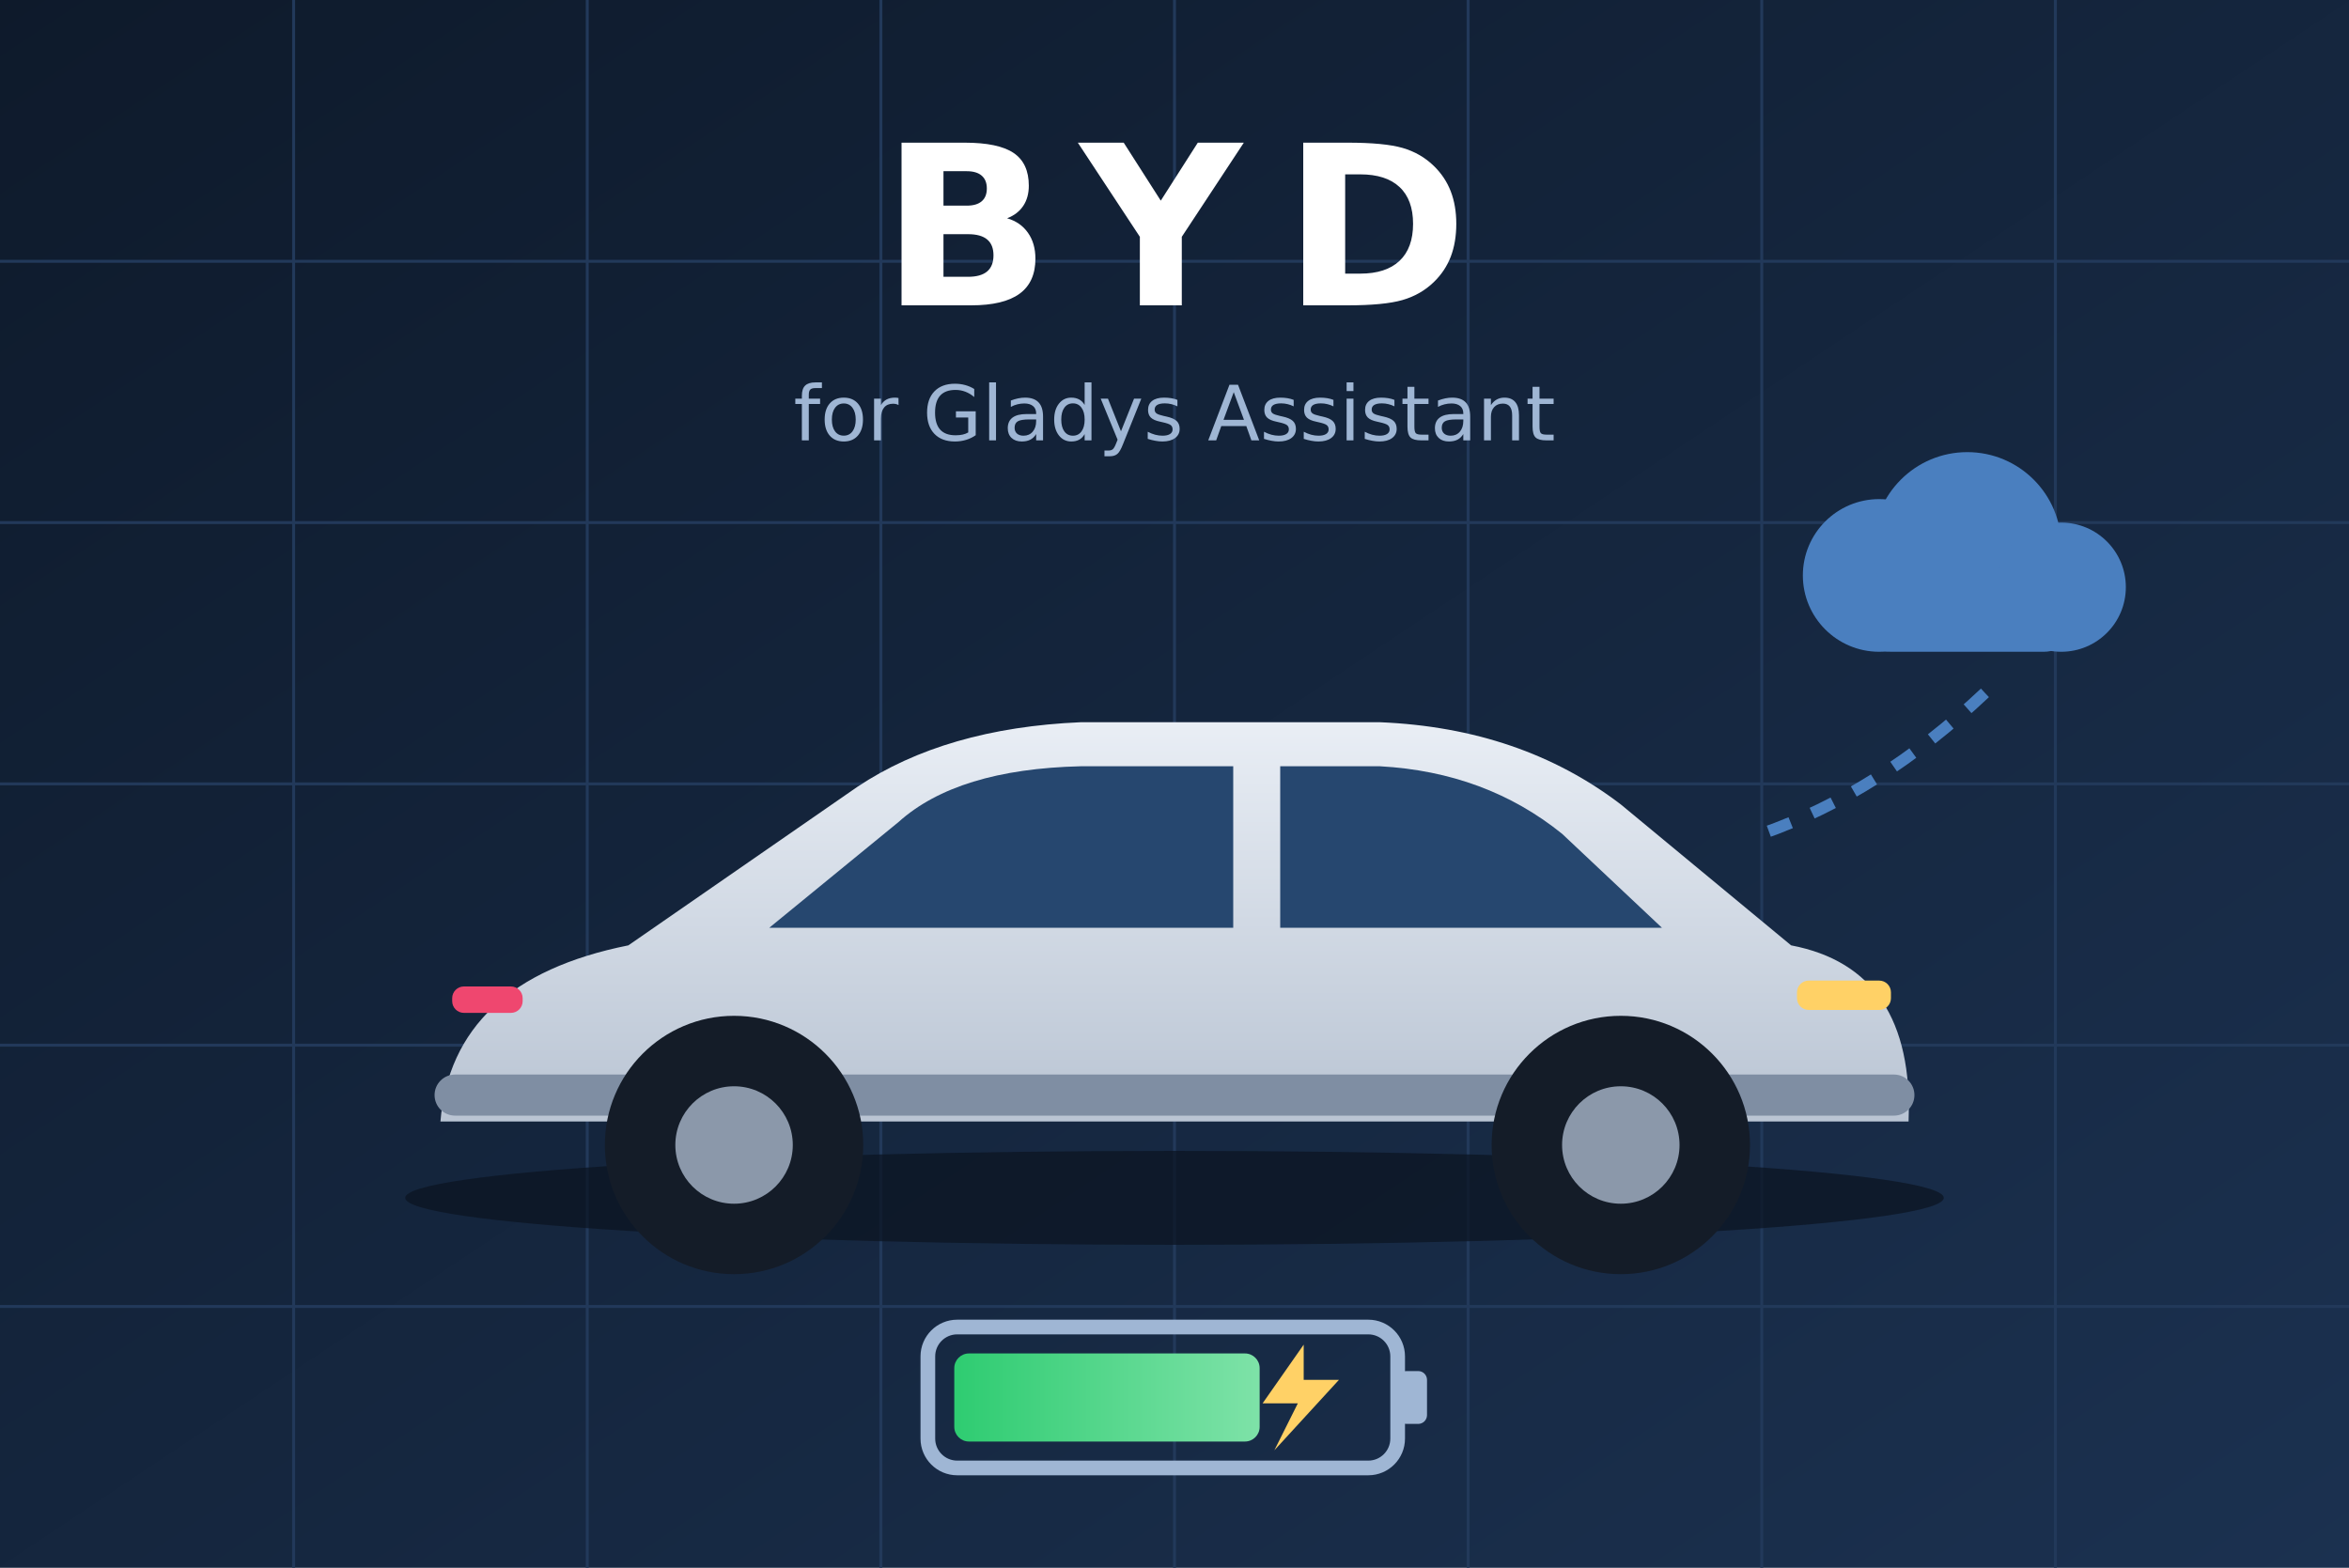
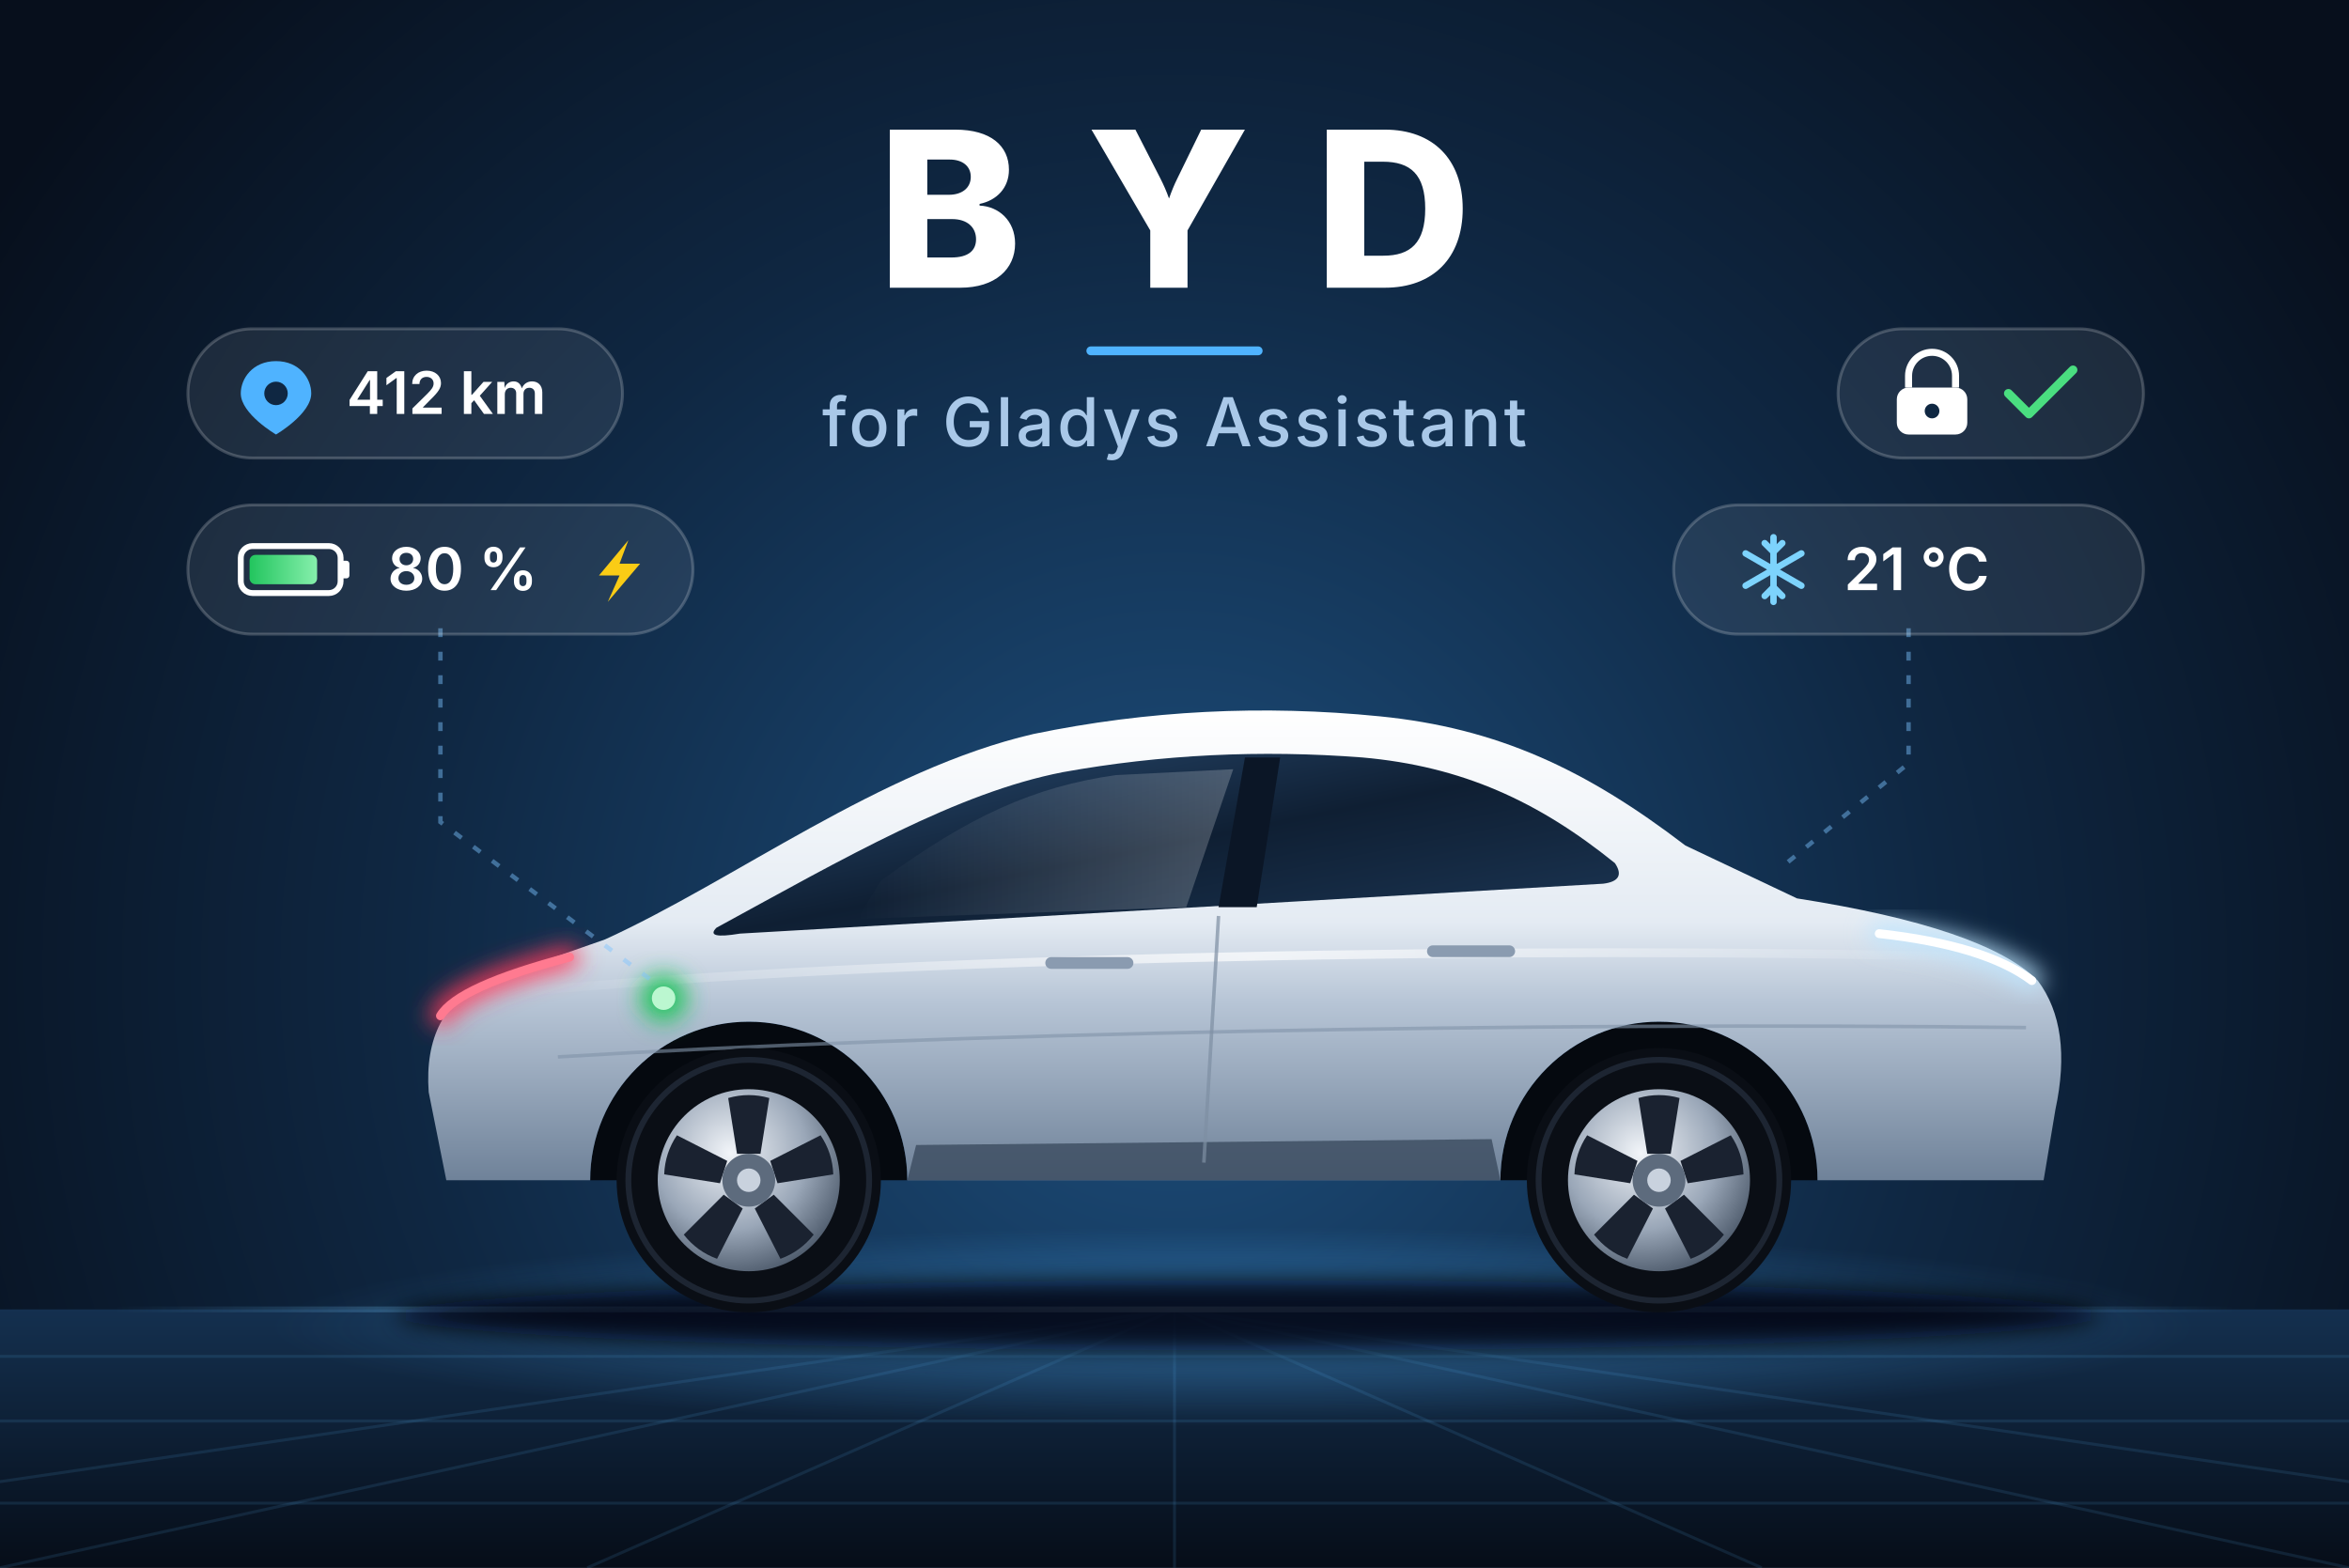
<svg xmlns="http://www.w3.org/2000/svg" width="800" height="534" viewBox="0 0 800 534">
  <defs>
-     <linearGradient id="bg" x1="0" y1="0" x2="1" y2="1">
-       <stop offset="0" stop-color="#0e1a2b" />
-       <stop offset="1" stop-color="#1b3150" />
+     <radialGradient id="sky" cx="400" cy="330" r="480" gradientUnits="userSpaceOnUse">
+       <stop offset="0" stop-color="#1d4f7e" />
+       <stop offset="0.55" stop-color="#0f2742" />
+       <stop offset="1" stop-color="#070f1c" />
+     </radialGradient>
+     <linearGradient id="floor" x1="0" y1="0" x2="0" y2="1">
+       <stop offset="0" stop-color="#14304f" />
+       <stop offset="1" stop-color="#060d18" />
    </linearGradient>
-     <linearGradient id="car" x1="0" y1="0" x2="0" y2="1">
-       <stop offset="0" stop-color="#e9eef5" />
-       <stop offset="1" stop-color="#b9c4d3" />
+     <radialGradient id="pool" cx="0.5" cy="0.5" r="0.5">
+       <stop offset="0" stop-color="#4fb3ff" stop-opacity="0.45" />
+       <stop offset="1" stop-color="#4fb3ff" stop-opacity="0" />
+     </radialGradient>
+     <linearGradient id="horizon" x1="0" y1="0" x2="1" y2="0">
+       <stop offset="0" stop-color="#6cc4ff" stop-opacity="0" />
+       <stop offset="0.5" stop-color="#9ad8ff" stop-opacity="0.9" />
+       <stop offset="1" stop-color="#6cc4ff" stop-opacity="0" />
    </linearGradient>
+     <linearGradient id="body" x1="0" y1="0" x2="0" y2="1">
+       <stop offset="0" stop-color="#ffffff" />
+       <stop offset="0.45" stop-color="#e4ebf3" />
+       <stop offset="0.62" stop-color="#b7c5d6" />
+       <stop offset="1" stop-color="#6f8299" />
+     </linearGradient>
+     <linearGradient id="sheen" x1="0" y1="0" x2="1" y2="0">
+       <stop offset="0" stop-color="#ffffff" stop-opacity="0" />
+       <stop offset="0.5" stop-color="#ffffff" stop-opacity="0.7" />
+       <stop offset="1" stop-color="#ffffff" stop-opacity="0" />
+     </linearGradient>
+     <linearGradient id="glass" x1="0" y1="0" x2="1" y2="1">
+       <stop offset="0" stop-color="#2a4d74" />
+       <stop offset="0.5" stop-color="#0f1f33" />
+       <stop offset="1" stop-color="#1c3756" />
+     </linearGradient>
+     <linearGradient id="glare" x1="0" y1="0" x2="1" y2="0">
+       <stop offset="0" stop-color="#ffffff" stop-opacity="0" />
+       <stop offset="1" stop-color="#ffffff" stop-opacity="0.22" />
+     </linearGradient>
+     <radialGradient id="rim" cx="0.4" cy="0.35" r="0.7">
+       <stop offset="0" stop-color="#f2f5f9" />
+       <stop offset="0.6" stop-color="#9aa7b8" />
+       <stop offset="1" stop-color="#4b5869" />
+     </radialGradient>
    <linearGradient id="charge" x1="0" y1="0" x2="1" y2="0">
-       <stop offset="0" stop-color="#2ecc71" />
-       <stop offset="1" stop-color="#7ee2a8" />
+       <stop offset="0" stop-color="#22c55e" />
+       <stop offset="1" stop-color="#86efac" />
    </linearGradient>
+     <filter id="glow" x="-50%" y="-50%" width="200%" height="200%">
+       <feGaussianBlur stdDeviation="4" />
+     </filter>
+     <filter id="soft" x="-20%" y="-50%" width="140%" height="200%">
+       <feGaussianBlur stdDeviation="10" />
+     </filter>
+     <g id="wheel">
+       <circle r="45" fill="#0a0e15" />
+       <circle r="41" fill="none" stroke="#1d2532" stroke-width="2" />
+       <circle r="31" fill="url(#rim)" />
+       <g fill="#1a2230">
+         <path d="M-4 -9 L-7 -28 Q0 -30 7 -28 L4 -9 Z" />
+         <path d="M-4 -9 L-7 -28 Q0 -30 7 -28 L4 -9 Z" transform="rotate(72)" />
+         <path d="M-4 -9 L-7 -28 Q0 -30 7 -28 L4 -9 Z" transform="rotate(144)" />
+         <path d="M-4 -9 L-7 -28 Q0 -30 7 -28 L4 -9 Z" transform="rotate(216)" />
+         <path d="M-4 -9 L-7 -28 Q0 -30 7 -28 L4 -9 Z" transform="rotate(288)" />
+       </g>
+       <circle r="9" fill="#5d6b7d" />
+       <circle r="4" fill="#c9d2de" />
+     </g>
  </defs>
-   <rect width="800" height="534" fill="url(#bg)" />
-   <g stroke="#22395a" stroke-width="1">
-     <path d="M0 89 H800 M0 178 H800 M0 267 H800 M0 356 H800 M0 445 H800" />
-     <path d="M100 0 V534 M200 0 V534 M300 0 V534 M400 0 V534 M500 0 V534 M600 0 V534 M700 0 V534" />
+   <rect width="800" height="534" fill="url(#sky)" />
+   <rect y="446" width="800" height="88" fill="url(#floor)" />
+   <g stroke="#5aa9e6" stroke-opacity="0.13" stroke-width="1" fill="none">
+     <path d="M400 446 L-200 534 M400 446 L0 534 M400 446 L200 534 M400 446 L400 534              M400 446 L600 534 M400 446 L800 534 M400 446 L1000 534" />
+     <path d="M0 462 H800 M0 484 H800 M0 512 H800" />
  </g>
-   <text x="400" y="104" text-anchor="middle" font-family="DejaVu Sans, Arial, sans-serif" font-size="76" font-weight="bold" letter-spacing="14" fill="#ffffff">BYD</text>
-   <text x="400" y="150" text-anchor="middle" font-family="DejaVu Sans, Arial, sans-serif" font-size="26" fill="#9fb6d4">for Gladys Assistant</text>
-   <ellipse cx="400" cy="408" rx="262" ry="16" fill="#0a1320" opacity="0.7" />
-   <path d="M150 382 Q154 334 214 322 L292 268 Q322 248 368 246 L470 246 Q518 248 552 274 L610 322 Q652 330 650 382 Z" fill="url(#car)" />
-   <path d="M306 280 Q326 262 368 261 L420 261 L420 316 L262 316 Z" fill="#26476f" />
-   <path d="M436 261 L470 261 Q506 263 532 284 L566 316 L436 316 Z" fill="#26476f" />
-   <rect x="148" y="366" width="504" height="14" rx="7" fill="#7f8ea3" />
-   <circle cx="250" cy="390" r="44" fill="#141c28" />
-   <circle cx="250" cy="390" r="20" fill="#8b98aa" />
-   <circle cx="552" cy="390" r="44" fill="#141c28" />
-   <circle cx="552" cy="390" r="20" fill="#8b98aa" />
-   <rect x="612" y="334" width="32" height="10" rx="4" fill="#ffd166" />
-   <rect x="154" y="336" width="24" height="9" rx="4" fill="#ef476f" />
-   <g transform="translate(316 452)">
-     <rect width="160" height="48" rx="10" fill="none" stroke="#9fb6d4" stroke-width="5" />
-     <rect x="160" y="15" width="10" height="18" rx="3" fill="#9fb6d4" />
-     <rect x="9" y="9" width="104" height="30" rx="5" fill="url(#charge)" />
-     <path d="M128 6 L114 26 H126 L118 42 L140 18 H128 Z" fill="#ffd166" />
+   <ellipse cx="420" cy="452" rx="330" ry="34" fill="url(#pool)" />
+   <rect x="40" y="445" width="720" height="2" fill="url(#horizon)" />
+   <text x="400" y="98" text-anchor="middle" font-family="Inter, DejaVu Sans, Arial, sans-serif" font-size="74" font-weight="800" letter-spacing="22" fill="#ffffff">BYD</text>
+   <rect x="370" y="118" width="60" height="3" rx="1.5" fill="#4fb3ff" />
+   <text x="400" y="152" text-anchor="middle" font-family="Inter, DejaVu Sans, Arial, sans-serif" font-size="23" font-weight="500" letter-spacing="1" fill="#a9c8e8">for Gladys Assistant</text>
+   <ellipse cx="425" cy="448" rx="290" ry="12" fill="#02060c" opacity="0.85" filter="url(#glow)" />
+   <path d="M201 402 A54 54 0 0 1 309 402 Z M511 402 A54 54 0 0 1 619 402 Z" fill="#05090f" />
+   <path d="M152 402 L146 372 Q144 344 166 334 L206 320 C250 300 300 262 352 250 Q410 238 470 244            C510 248 540 262 574 288 L612 306 Q676 316 694 334 Q706 350 700 378 L696 402            L619 402 A54 54 0 0 0 511 402 L309 402 A54 54 0 0 0 201 402 Z" fill="url(#body)" />
+   <path d="M309 402 L511 402 L508 388 L312 390 Z" fill="#3b4b5f" opacity="0.8" />
+   <path d="M244 316 C288 292 326 270 362 263 Q412 254 464 258 C498 261 524 273 550 294            Q554 300 546 301 L252 318 Q240 320 244 316 Z" fill="url(#glass)" />
+   <path d="M300 300 C330 278 352 268 380 264 L420 262 L404 309 L292 313 Z" fill="url(#glare)" />
+   <path d="M424 258 L436 258 L428 309 L415 309 Z" fill="#0b1626" />
+   <path d="M176 338 C300 326 520 322 676 326" fill="none" stroke="url(#sheen)" stroke-width="3" />
+   <path d="M190 360 C320 352 520 348 690 350" fill="none" stroke="#8193a8" stroke-width="1.2" opacity="0.6" />
+   <path d="M415 312 L410 396" fill="none" stroke="#7d8ea3" stroke-width="1.2" opacity="0.7" />
+   <rect x="356" y="326" width="30" height="4" rx="2" fill="#8a9bb0" />
+   <rect x="486" y="322" width="30" height="4" rx="2" fill="#8a9bb0" />
+   <path d="M640 318 Q676 322 692 334" fill="none" stroke="#bfe6ff" stroke-width="7" stroke-linecap="round" filter="url(#glow)" />
+   <path d="M640 318 Q676 322 692 334" fill="none" stroke="#ffffff" stroke-width="3" stroke-linecap="round" />
+   <path d="M150 346 Q156 336 194 326" fill="none" stroke="#ff3b5c" stroke-width="7" stroke-linecap="round" filter="url(#glow)" />
+   <path d="M150 346 Q156 336 194 326" fill="none" stroke="#ff7a90" stroke-width="3" stroke-linecap="round" />
+   <circle cx="226" cy="340" r="8" fill="#22c55e" filter="url(#glow)" />
+   <circle cx="226" cy="340" r="4" fill="#bbf7d0" />
+   <use href="#wheel" x="255" y="402" />
+   <use href="#wheel" x="565" y="402" />
+   <g stroke="#7cc4ff" stroke-opacity="0.45" stroke-width="1.5" fill="none" stroke-dasharray="3 5">
+     <path d="M150 214 L150 280 L222 334" />
+     <path d="M650 214 L650 260 L606 296" />
  </g>
-   <g transform="translate(640 196)" fill="#4a7fbf">
-     <circle cx="0" cy="0" r="26" />
-     <circle cx="30" cy="-10" r="32" />
-     <circle cx="62" cy="4" r="22" />
-     <rect x="-8" y="0" width="76" height="26" rx="12" />
+   <g font-family="Inter, DejaVu Sans, Arial, sans-serif" font-size="20" font-weight="600" fill="#ffffff">
+     <g transform="translate(64 172)">
+       <rect width="172" height="44" rx="22" fill="#ffffff" fill-opacity="0.08" stroke="#ffffff" stroke-opacity="0.2" />
+       <rect x="18" y="14" width="34" height="16" rx="4" fill="none" stroke="#ffffff" stroke-width="2" />
+       <rect x="52" y="19" width="3" height="6" rx="1" fill="#ffffff" />
+       <rect x="21" y="17" width="23" height="10" rx="2" fill="url(#charge)" />
+       <text x="68" y="29">80 %</text>
+       <path d="M150 12 L140 24 H147 L143 33 L154 20 H147 Z" fill="#facc15" />
+     </g>
+     <g transform="translate(570 172)">
+       <rect width="160" height="44" rx="22" fill="#ffffff" fill-opacity="0.08" stroke="#ffffff" stroke-opacity="0.2" />
+       <g transform="translate(34 22)" stroke="#7dd3fc" stroke-width="2.2" stroke-linecap="round" fill="none">
+         <path d="M0 -11 V11 M-9.5 -5.5 L9.5 5.5 M-9.5 5.5 L9.5 -5.5" />
+         <path d="M-3 -9 L0 -6 L3 -9 M-3 9 L0 6 L3 9" />
+       </g>
+       <text x="58" y="29">21 °C</text>
+     </g>
+     <g transform="translate(64 112)">
+       <rect width="148" height="44" rx="22" fill="#ffffff" fill-opacity="0.08" stroke="#ffffff" stroke-opacity="0.2" />
+       <path d="M30 11 C22 11 18 17 18 22 C18 29 30 36 30 36 C30 36 42 29 42 22 C42 17 38 11 30 11 Z" fill="#4fb3ff" />
+       <circle cx="30" cy="22" r="4" fill="#0f2742" />
+       <text x="54" y="29">412 km</text>
+     </g>
+     <g transform="translate(626 112)">
+       <rect width="104" height="44" rx="22" fill="#ffffff" fill-opacity="0.08" stroke="#ffffff" stroke-opacity="0.2" />
+       <path d="M24 20 V16 A8 8 0 0 1 40 16 V20" fill="none" stroke="#ffffff" stroke-width="2.4" />
+       <rect x="20" y="20" width="24" height="16" rx="4" fill="#ffffff" />
+       <circle cx="32" cy="28" r="2.5" fill="#0f2742" />
+       <path d="M58 22 L65 29 L80 14" fill="none" stroke="#4ade80" stroke-width="3" stroke-linecap="round" stroke-linejoin="round" />
+     </g>
  </g>
-   <path d="M676 236 Q640 270 600 284" fill="none" stroke="#4a7fbf" stroke-width="4" stroke-dasharray="8 8" />
</svg>
